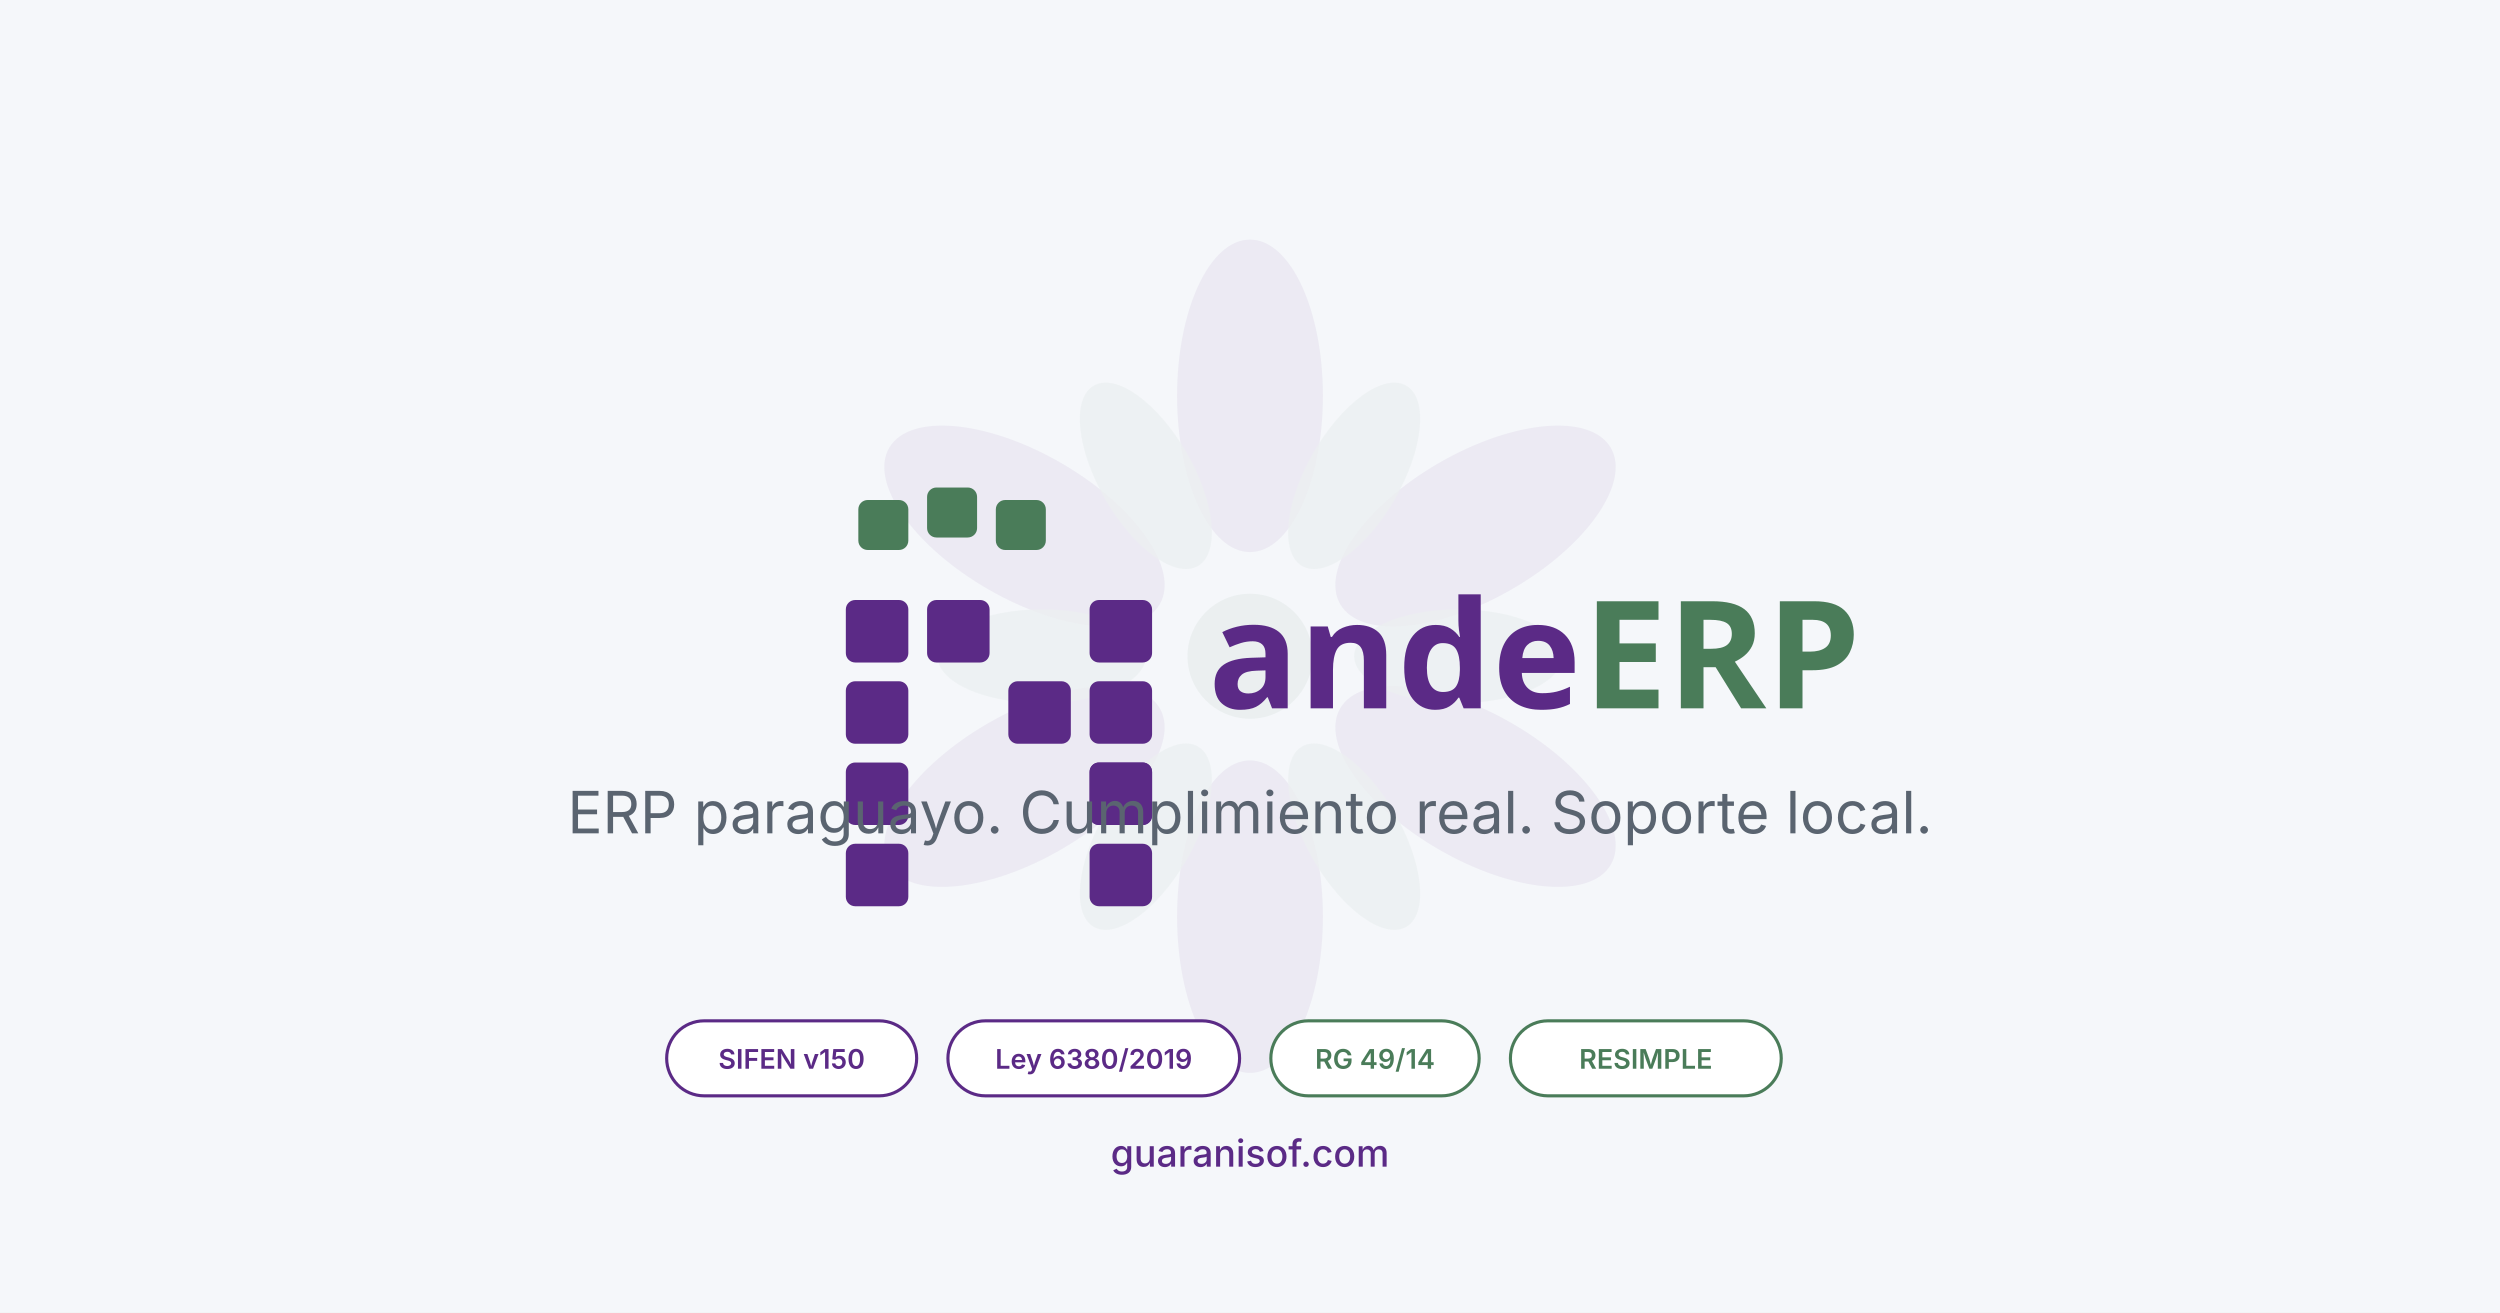
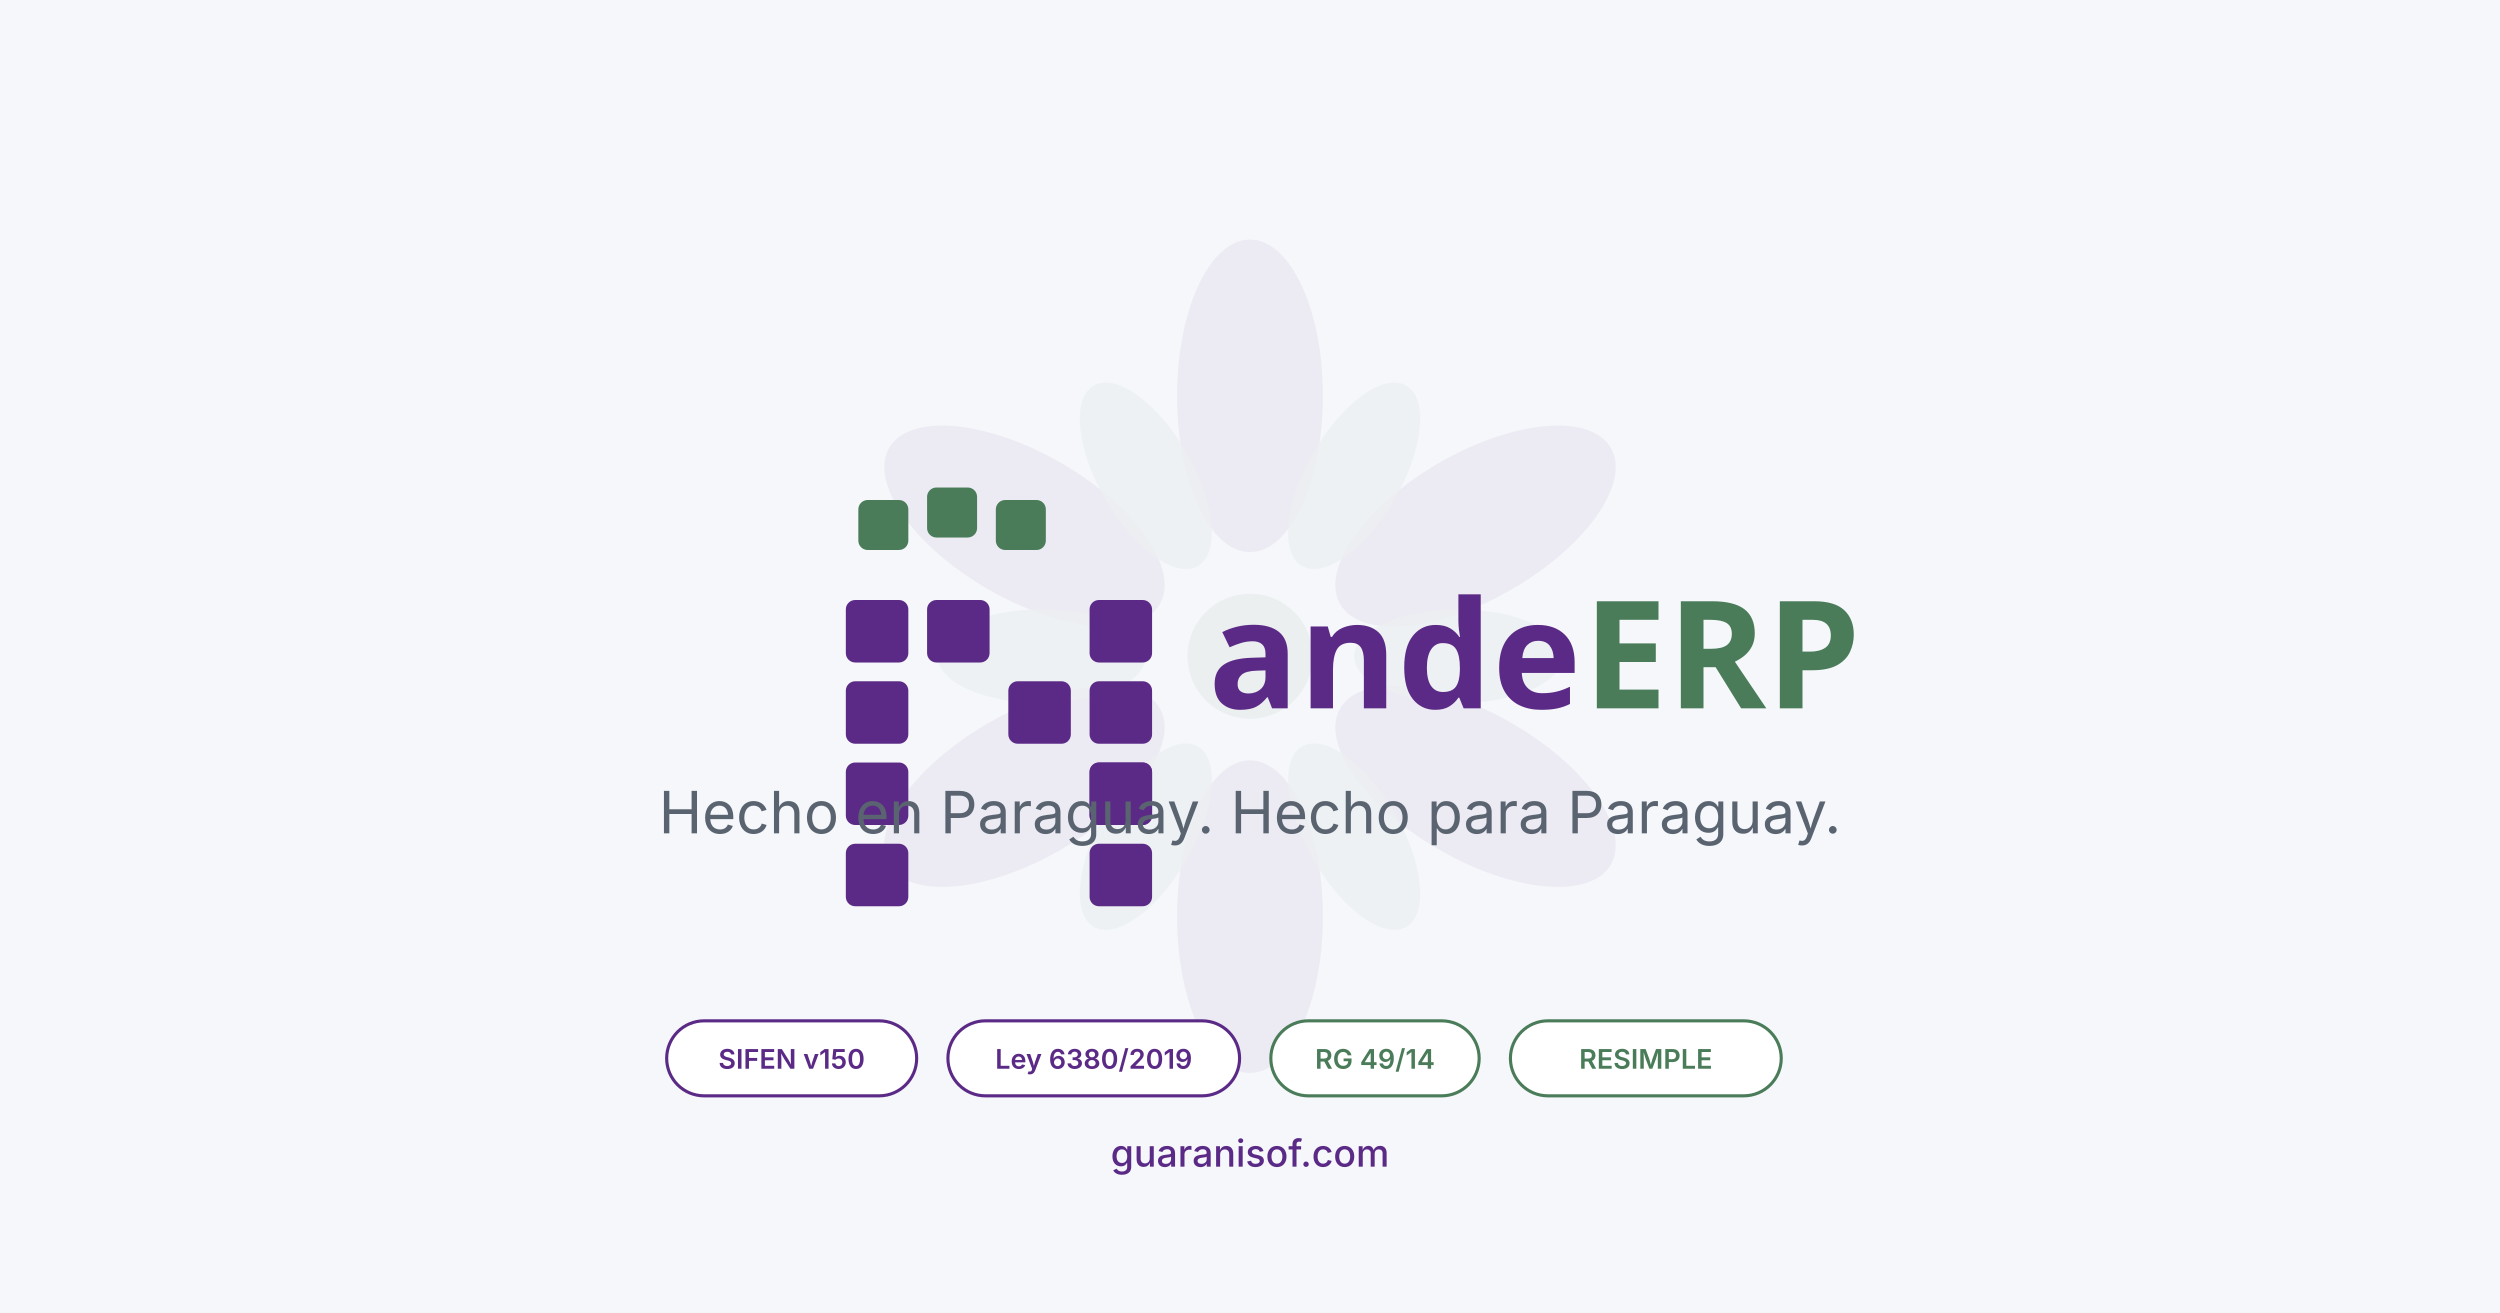
<svg xmlns="http://www.w3.org/2000/svg" viewBox="0 0 1200 630" width="1200" height="630">
  <rect width="1200" height="630" fill="#F5F7FA" />
  <g opacity="0.06" transform="translate(600,315) scale(2.5) translate(-100,-100)">
    <g fill="#5B2A86">
      <ellipse cx="100" cy="50" rx="14" ry="30" transform="rotate(0 100 100)" />
      <ellipse cx="100" cy="50" rx="14" ry="30" transform="rotate(60 100 100)" />
      <ellipse cx="100" cy="50" rx="14" ry="30" transform="rotate(120 100 100)" />
      <ellipse cx="100" cy="50" rx="14" ry="30" transform="rotate(180 100 100)" />
      <ellipse cx="100" cy="50" rx="14" ry="30" transform="rotate(240 100 100)" />
      <ellipse cx="100" cy="50" rx="14" ry="30" transform="rotate(300 100 100)" />
    </g>
    <g fill="#4A7C59" opacity="0.7">
      <ellipse cx="100" cy="60" rx="9" ry="20" transform="rotate(30 100 100)" />
      <ellipse cx="100" cy="60" rx="9" ry="20" transform="rotate(90 100 100)" />
      <ellipse cx="100" cy="60" rx="9" ry="20" transform="rotate(150 100 100)" />
      <ellipse cx="100" cy="60" rx="9" ry="20" transform="rotate(210 100 100)" />
      <ellipse cx="100" cy="60" rx="9" ry="20" transform="rotate(270 100 100)" />
      <ellipse cx="100" cy="60" rx="9" ry="20" transform="rotate(330 100 100)" />
    </g>
    <circle cx="100" cy="100" r="12" fill="#4A7C59" />
  </g>
  <g transform="translate(370,180) scale(3)">
    <rect x="14" y="20" width="8" height="8" rx="1.5" fill="#4A7C59" />
    <rect x="25" y="18" width="8" height="8" rx="1.5" fill="#4A7C59" />
    <rect x="36" y="20" width="8" height="8" rx="1.5" fill="#4A7C59" />
    <rect x="12" y="36" width="10" height="10" rx="1.5" fill="#5B2A86" />
    <rect x="12" y="49" width="10" height="10" rx="1.5" fill="#5B2A86" />
    <rect x="12" y="62" width="10" height="10" rx="1.5" fill="#5B2A86" />
    <rect x="12" y="75" width="10" height="10" rx="1.5" fill="#5B2A86" />
    <rect x="25" y="36" width="10" height="10" rx="1.5" fill="#5B2A86" />
    <rect x="38" y="49" width="10" height="10" rx="1.5" fill="#5B2A86" />
    <rect x="51" y="62" width="10" height="10" rx="1.5" fill="#5B2A86" />
    <rect x="51" y="36" width="10" height="10" rx="1.5" fill="#5B2A86" />
    <rect x="51" y="49" width="10" height="10" rx="1.5" fill="#5B2A86" />
    <rect x="51" y="75" width="10" height="10" rx="1.5" fill="#5B2A86" />
    <rect x="51" y="62" width="10" height="10" rx="1.5" fill="#5B2A86" />
  </g>
  <text x="580" y="340" font-family="'Plus Jakarta Sans','Segoe UI',sans-serif" font-size="72" font-weight="700" fill="#5B2A86">ande</text>
  <text x="760" y="340" font-family="'Plus Jakarta Sans','Segoe UI',sans-serif" font-size="72" font-weight="700" fill="#4A7C59">ERP</text>
-   <text x="600" y="400" text-anchor="middle" font-family="'Inter','Segoe UI',sans-serif" font-size="28" font-weight="400" fill="#5A6470">ERP paraguayo. Cumplimiento real. Soporte local.</text>
+   <text x="600" y="400" text-anchor="middle" font-family="'Inter','Segoe UI',sans-serif" font-size="28" font-weight="400" fill="#5A6470">Hecho en Paraguay. Hecho para Paraguay.</text>
  <g transform="translate(600,490)">
    <rect x="-280" y="0" width="120" height="36" rx="18" fill="white" stroke="#5B2A86" stroke-width="1.5" />
    <text x="-220" y="23" text-anchor="middle" font-family="'Inter',sans-serif" font-size="13" font-weight="600" fill="#5B2A86">SIFEN v150</text>
    <rect x="-145" y="0" width="140" height="36" rx="18" fill="white" stroke="#5B2A86" stroke-width="1.5" />
    <text x="-75" y="23" text-anchor="middle" font-family="'Inter',sans-serif" font-size="13" font-weight="600" fill="#5B2A86">Ley 6380/2019</text>
    <rect x="10" y="0" width="100" height="36" rx="18" fill="white" stroke="#4A7C59" stroke-width="1.5" />
    <text x="60" y="23" text-anchor="middle" font-family="'Inter',sans-serif" font-size="13" font-weight="600" fill="#4A7C59">RG 49/14</text>
    <rect x="125" y="0" width="130" height="36" rx="18" fill="white" stroke="#4A7C59" stroke-width="1.5" />
    <text x="190" y="23" text-anchor="middle" font-family="'Inter',sans-serif" font-size="13" font-weight="600" fill="#4A7C59">RESIMPLE</text>
  </g>
  <text x="600" y="560" text-anchor="middle" font-family="'Inter',sans-serif" font-size="18" font-weight="500" fill="#5B2A86">guaranisof.com</text>
</svg>
